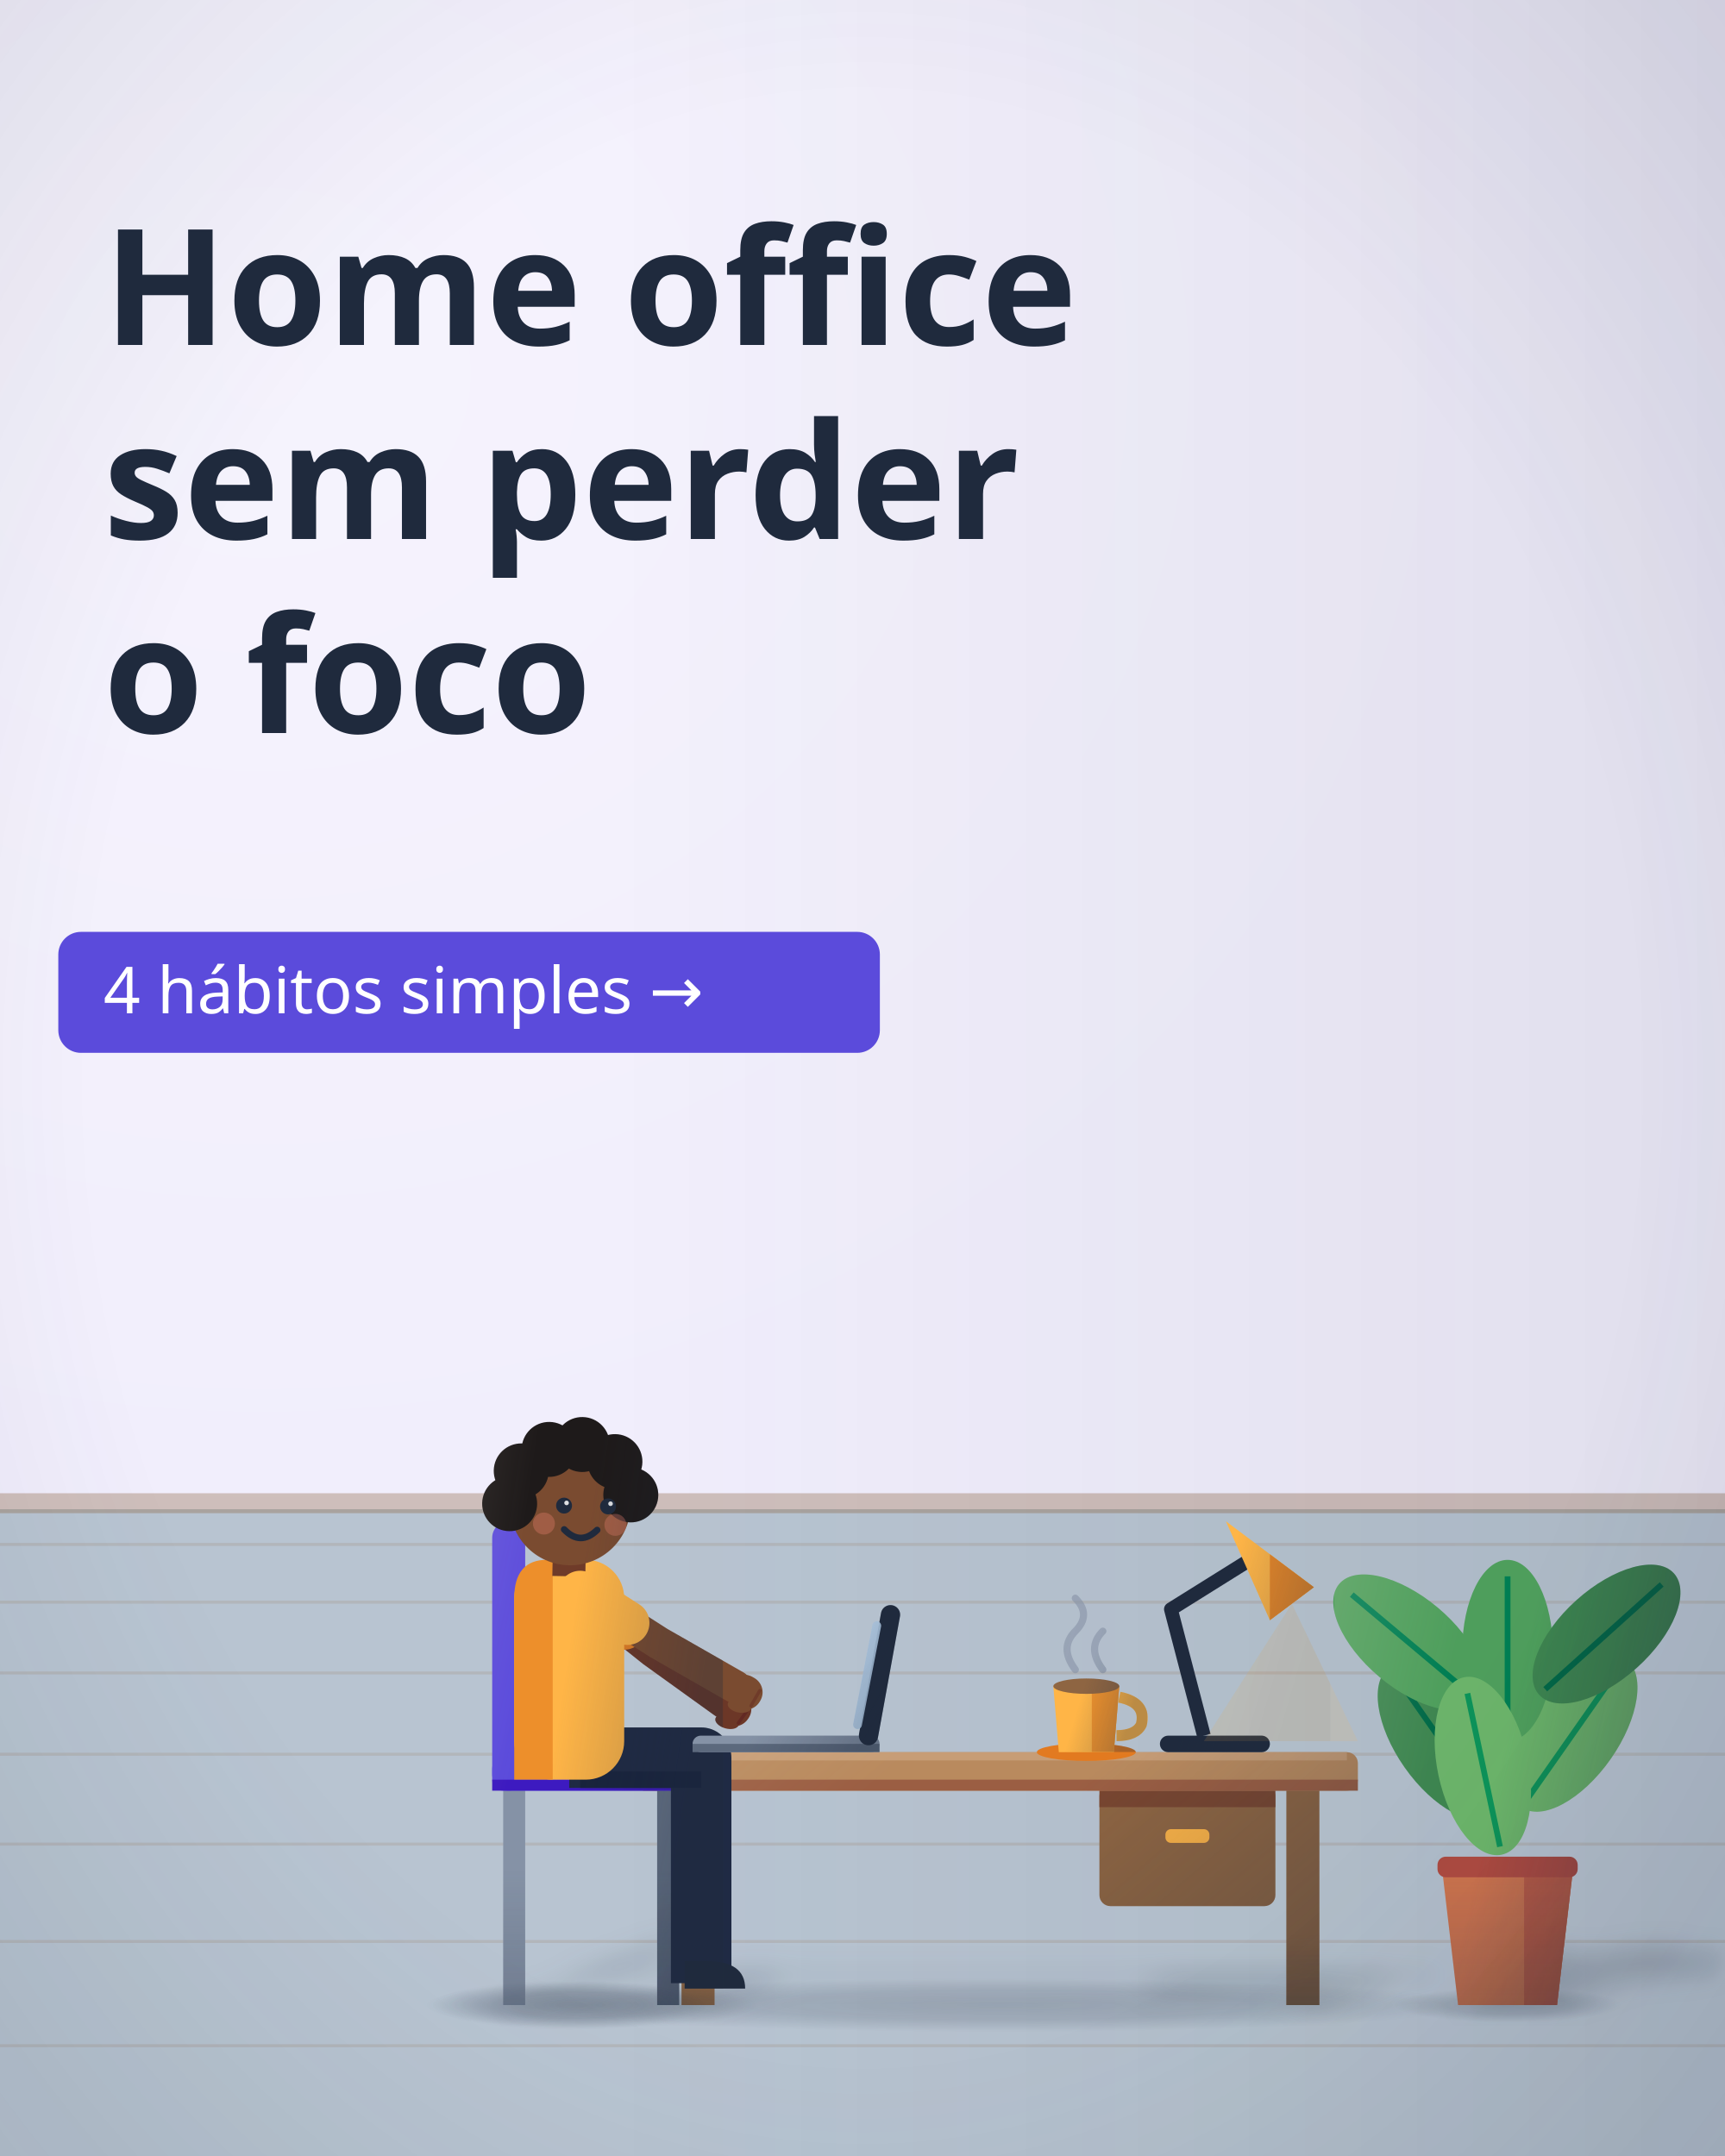
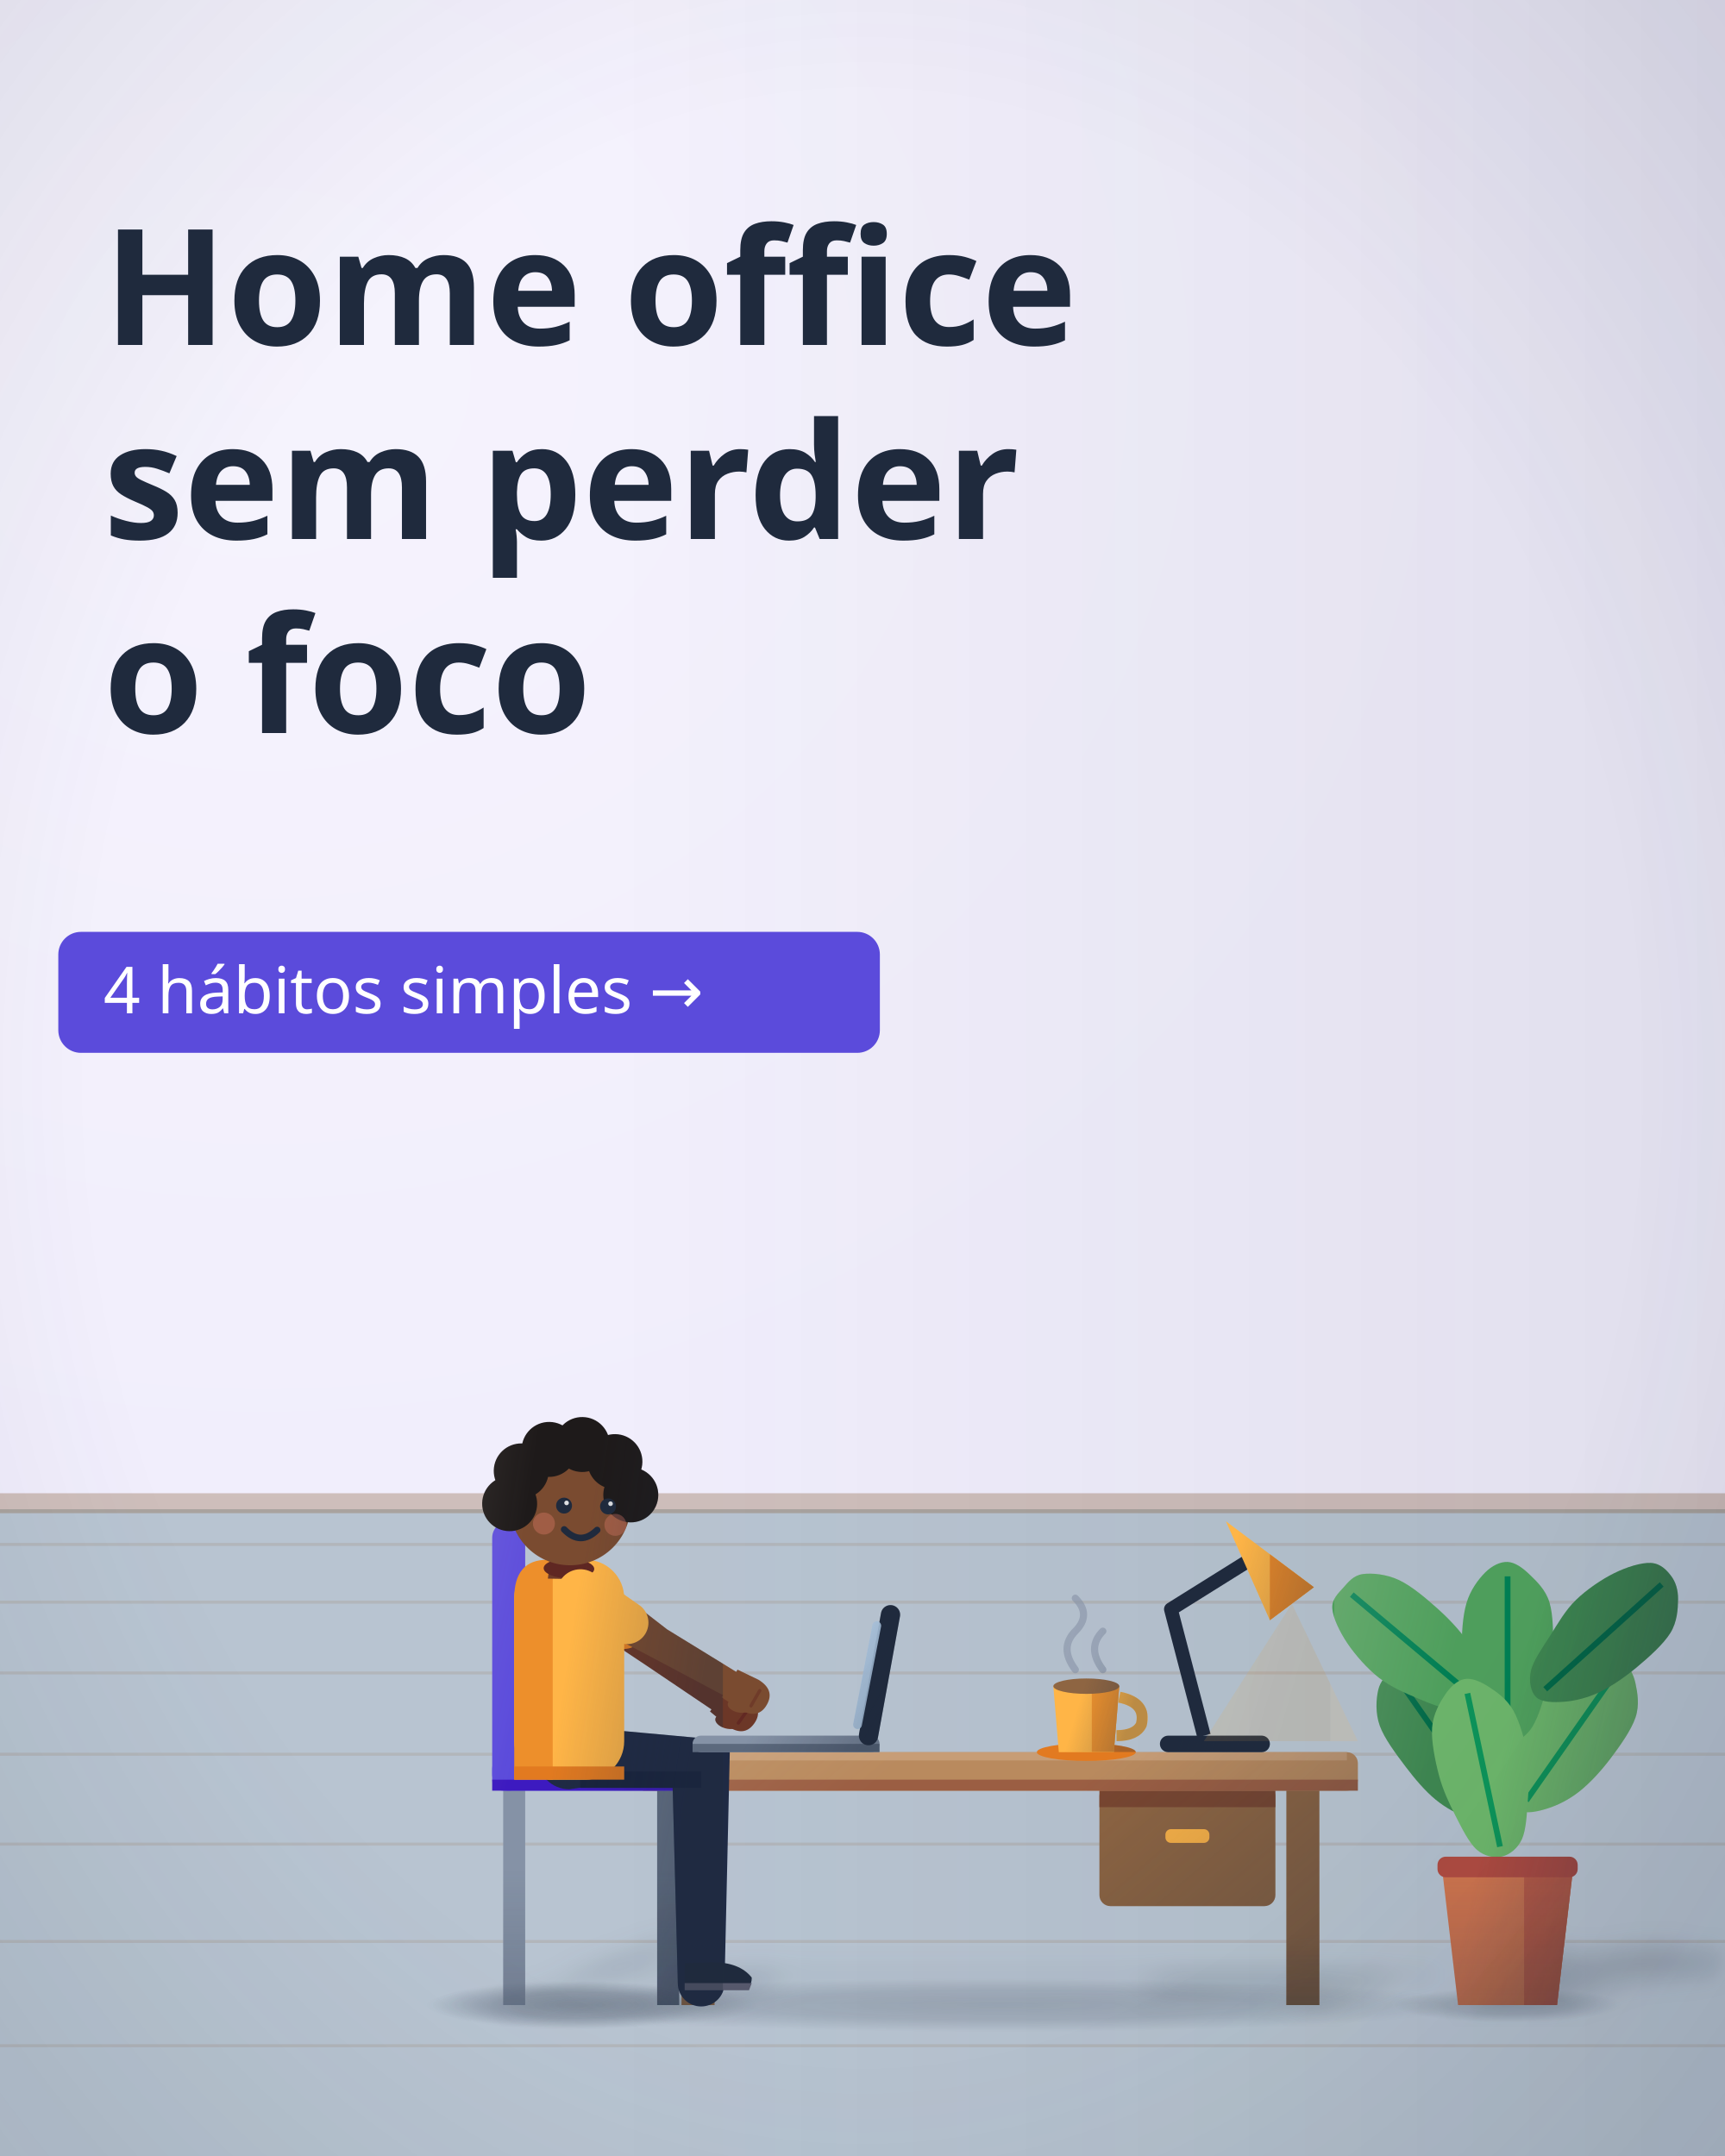
<svg xmlns="http://www.w3.org/2000/svg" width="864" height="1080" viewBox="0 0 864 1080">
  <defs>
    <linearGradient id="sky" x1="0" y1="0" x2="0" y2="1">
      <stop offset="0" stop-color="#DCEBF7" />
      <stop offset="0.55" stop-color="#e6f1f9" />
      <stop offset="0.85" stop-color="#EFF6FC" />
      <stop offset="1" stop-color="#EEF5FB" />
    </linearGradient>
    <linearGradient id="ground" x1="0" y1="0" x2="0" y2="1">
      <stop offset="0" stop-color="#9CC793" />
      <stop offset="1" stop-color="#7AB582" />
    </linearGradient>
    <radialGradient id="cshadow">
      <stop offset="0" stop-color="rgb(31,42,61)" stop-opacity="0.195" />
      <stop offset="0.55" stop-color="rgb(31,42,61)" stop-opacity="0.143" />
      <stop offset="1" stop-color="rgb(31,42,61)" stop-opacity="0" />
    </radialGradient>
    <filter id="hazeFar" color-interpolation-filters="sRGB">
      <feColorMatrix type="matrix" values="0.92 0 0 0 0.076 0 0.92 0 0 0.075 0 0 0.92 0 0.079 0 0 0 1 0" />
    </filter>
    <filter id="hazeMid" color-interpolation-filters="sRGB">
      <feColorMatrix type="matrix" values="0.96 0 0 0 0.038 0 0.96 0 0 0.037 0 0 0.96 0 0.040 0 0 0 1 0" />
    </filter>
    <linearGradient id="lgLight" x1="0" y1="0" x2="1" y2="0.35">
      <stop offset="0" stop-color="#FFF4DE" stop-opacity="0.156" />
      <stop offset="0.42" stop-color="#FFF4DE" stop-opacity="0" />
    </linearGradient>
    <linearGradient id="lgShade" x1="0" y1="0" x2="1" y2="0.35">
      <stop offset="0.6" stop-color="rgb(31,42,61)" stop-opacity="0" />
      <stop offset="1" stop-color="rgb(31,42,61)" stop-opacity="0.300" />
    </linearGradient>
    <linearGradient id="lgAO" x1="0" y1="0" x2="0" y2="1">
      <stop offset="0.72" stop-color="rgb(31,42,61)" stop-opacity="0" />
      <stop offset="1" stop-color="rgb(31,42,61)" stop-opacity="0.192" />
    </linearGradient>
    <filter id="toWhite" color-interpolation-filters="sRGB">
      <feColorMatrix values="0 0 0 0 1 0 0 0 0 1 0 0 0 0 1 0 0 0 1 0" />
    </filter>
    <filter id="castF" x="-30%" y="-30%" width="160%" height="160%" color-interpolation-filters="sRGB">
      <feColorMatrix values="0 0 0 0 0.122 0 0 0 0 0.165 0 0 0 0 0.239 0 0 0 1 0" />
      <feGaussianBlur stdDeviation="6.5" />
    </filter>
    <clipPath id="groundClip">
      <rect y="756.0" width="864" height="1080" />
    </clipPath>
    <radialGradient id="glow" cx="0.15" cy="0.25" r="0.75">
      <stop offset="0" stop-color="#FFF4DE" stop-opacity="0.330" />
      <stop offset="1" stop-color="#FFF4DE" stop-opacity="0" />
    </radialGradient>
    <linearGradient id="falloff" x1="0" y1="0" x2="1" y2="0">
      <stop offset="0.35" stop-color="rgb(31,42,61)" stop-opacity="0" />
      <stop offset="1" stop-color="rgb(31,42,61)" stop-opacity="0.078" />
    </linearGradient>
    <radialGradient id="vignette" cx="0.5" cy="0.5" r="0.75">
      <stop offset="0.6" stop-color="rgb(31,42,61)" stop-opacity="0" />
      <stop offset="1" stop-color="rgb(31,42,61)" stop-opacity="0.102" />
    </radialGradient>
  </defs>
  <rect width="864" height="756" fill="#F1EEFC" />
  <rect y="756" width="864" height="324" fill="#B8C4D1" />
  <rect y="748" width="864" height="10" fill="#8E6542" fill-opacity="0.35" stroke-opacity="0.35" />
  <rect x="0" y="772.9" width="864" height="1.5" fill="#8E6542" fill-opacity="0.15" stroke-opacity="0.15" />
  <rect x="0" y="801.8" width="864" height="1.5" fill="#8E6542" fill-opacity="0.15" stroke-opacity="0.15" />
  <rect x="0" y="837.3" width="864" height="1.5" fill="#8E6542" fill-opacity="0.15" stroke-opacity="0.15" />
  <rect x="0" y="878.0" width="864" height="1.5" fill="#8E6542" fill-opacity="0.15" stroke-opacity="0.15" />
  <rect x="0" y="923.0" width="864" height="1.5" fill="#8E6542" fill-opacity="0.15" stroke-opacity="0.15" />
  <rect x="0" y="971.8" width="864" height="1.5" fill="#8E6542" fill-opacity="0.15" stroke-opacity="0.15" />
  <rect x="0" y="1024.0" width="864" height="1.5" fill="#8E6542" fill-opacity="0.15" stroke-opacity="0.15" />
  <rect width="864" height="756" fill="url(#glow)" style="mix-blend-mode: screen;" />
  <rect width="864" height="1080" fill="url(#falloff)" style="mix-blend-mode: multiply;" />
  <g clip-path="url(#groundClip)" opacity="0.189" style="mix-blend-mode: multiply;">
    <g filter="url(#castF)">
      <use href="#b_canto_mesa" transform="translate(501.1 1004.4) matrix(1 0 -0.350 0.13 0 0) scale(2.754)" />
      <use href="#b_canto_cadeira" transform="translate(296.1 1004.4) matrix(1 0 -0.350 0.13 0 0) scale(2.754)" />
      <use href="#b_canto_planta" transform="translate(755.1 1004.4) matrix(1 0 -0.350 0.13 0 0) scale(2.065)" />
    </g>
  </g>
  <g transform="translate(501.1 1004.4) scale(2.754)">
    <ellipse cx="0" cy="0" rx="85.0" ry="4.9" fill="url(#cshadow)" />
  </g>
  <g style="isolation: isolate;">
    <g id="canto_mesa" transform="translate(501.1 1004.4) scale(2.754)">
      <g id="b_canto_mesa">
        <rect x="-58" y="-40" width="6" height="40" rx="0" fill="#8E6542" />
        <rect x="52" y="-40" width="6" height="40" rx="0" fill="#8E6542" />
        <rect x="18" y="-40" width="32" height="22" rx="2" fill="#8E6542" />
        <rect x="18" y="-40" width="32" height="4" rx="0" fill="#794630" />
        <rect x="30" y="-32" width="8" height="2.5" rx="1" fill="#FFB547" />
        <rect x="-65" y="-46" width="130" height="7" rx="2" fill="#B98A5E" />
        <rect x="-65" y="-41" width="130" height="2" rx="0" fill="#9B5E43" />
        <rect x="-63" y="-46" width="126" height="1.5" rx="0" fill="#C79D76" />
      </g>
    </g>
    <mask id="mk_canto_mesa" maskUnits="userSpaceOnUse" x="250.5" y="852.4" width="501.2" height="152.0">
      <use href="#b_canto_mesa" transform="translate(501.1 1004.4) scale(2.754)" filter="url(#toWhite)" />
    </mask>
    <g mask="url(#mk_canto_mesa)" opacity="1">
      <rect x="250.5" y="852.4" width="501.2" height="152.0" fill="url(#lgLight)" style="mix-blend-mode: screen;" />
      <rect x="250.5" y="852.4" width="501.2" height="152.0" fill="url(#lgShade)" style="mix-blend-mode: multiply;" />
      <rect x="322.1" y="877.7" width="358.0" height="126.7" fill="url(#lgAO)" style="mix-blend-mode: multiply;" />
    </g>
  </g>
  <g transform="translate(296.1 1004.4) scale(2.754)">
    <ellipse cx="0" cy="0" rx="30.0" ry="4.2" fill="url(#cshadow)" />
  </g>
  <g style="isolation: isolate;">
    <g id="canto_cadeira" transform="translate(296.1 1004.4) scale(2.754)">
      <g id="b_canto_cadeira">
        <rect x="-16" y="-40" width="4" height="40" rx="0" fill="#8592A6" />
        <rect x="12" y="-40" width="4" height="40" rx="0" fill="#647185" />
        <rect x="-18" y="-88" width="6" height="49" rx="3" fill="#5B4BDB" />
        <rect x="-18" y="-45" width="36" height="6" rx="2" fill="#5B4BDB" />
        <rect x="-18" y="-41" width="36" height="2" rx="0" fill="#3D1AC0" />
      </g>
    </g>
    <mask id="mk_canto_cadeira" maskUnits="userSpaceOnUse" x="211.3" y="713.6" width="169.6" height="290.8">
      <use href="#b_canto_cadeira" transform="translate(296.1 1004.4) scale(2.754)" filter="url(#toWhite)" />
    </mask>
    <g mask="url(#mk_canto_cadeira)" opacity="1">
      <rect x="211.3" y="713.6" width="169.6" height="290.8" fill="url(#lgLight)" style="mix-blend-mode: screen;" />
      <rect x="211.3" y="713.6" width="169.6" height="290.8" fill="url(#lgShade)" style="mix-blend-mode: multiply;" />
      <rect x="235.5" y="762.0" width="121.2" height="242.4" fill="url(#lgAO)" style="mix-blend-mode: multiply;" />
    </g>
  </g>
  <g transform="translate(755.1 1004.4) scale(2.065)">
    <ellipse cx="0" cy="0" rx="27.5" ry="4.2" fill="url(#cshadow)" />
  </g>
  <g style="isolation: isolate;">
    <g id="canto_planta" transform="translate(755.1 1004.4) scale(2.065)">
      <g id="b_canto_planta">
-         <ellipse cx="-16" cy="-64" rx="11" ry="22" fill="#3D8550" transform="rotate(-35 -16 -64)" />
+         <path d="M-4.7 -64C-4.83 -60.41 -6.11 -56.88 -7.08 -53.7C-8.04 -50.51 -8.99 -47.02 -10.48 -44.89C-11.97 -42.75 -14.18 -40.83 -16 -40.88C-17.82 -40.93 -19.88 -43.13 -21.43 -45.19C-22.98 -47.25 -24.44 -50.11 -25.32 -53.24C-26.2 -56.38 -26.56 -60.26 -26.7 -64C-26.83 -67.74 -27 -72.53 -26.13 -75.7C-25.26 -78.86 -23.17 -81.46 -21.48 -82.99C-19.79 -84.52 -17.84 -84.83 -16 -84.88C-14.16 -84.93 -12.05 -84.91 -10.43 -83.3C-8.81 -81.69 -7.22 -78.46 -6.27 -75.24C-5.31 -72.02 -4.56 -67.59 -4.7 -64Z" fill="#3D8550" transform="rotate(-35 -16 -64)" />
        <path d="M-16 -44 L-16 -82" stroke="#006947" stroke-width="1.4" transform="rotate(-35 -16 -64)" />
-         <ellipse cx="16" cy="-66" rx="11" ry="22" fill="#6BB36A" transform="rotate(35 16 -66)" />
+         <path d="M26.89 -66C26.75 -62.26 26.23 -58.35 25.31 -55.25C24.39 -52.16 22.91 -49.45 21.36 -47.42C19.81 -45.39 17.84 -43.25 16 -43.08C14.16 -42.92 11.83 -44.31 10.35 -46.42C8.86 -48.53 8.01 -52.45 7.1 -55.72C6.19 -58.98 5.03 -62.41 4.89 -66C4.75 -69.59 5.34 -74 6.26 -77.25C7.17 -80.51 8.74 -83.89 10.36 -85.53C11.99 -87.16 14.17 -87.25 16 -87.08C17.83 -86.92 19.66 -86.09 21.35 -84.53C23.04 -82.96 25.23 -80.81 26.15 -77.72C27.07 -74.63 27.03 -69.74 26.89 -66Z" fill="#6BB36A" transform="rotate(35 16 -66)" />
        <path d="M16 -46 L16 -84" stroke="#0C9259" stroke-width="1.4" transform="rotate(35 16 -66)" />
-         <ellipse cx="0" cy="-86" rx="11" ry="22" fill="#4E9E5C" transform="rotate(0 0 -86)" />
+         <path d="M10.96 -86C10.78 -82.3 9.98 -78.71 9.08 -75.51C8.18 -72.32 7.05 -68.82 5.54 -66.81C4.03 -64.81 1.87 -63.57 0 -63.5C-1.87 -63.42 -4.19 -64.32 -5.67 -66.35C-7.16 -68.39 -8.01 -72.44 -8.9 -75.72C-9.8 -78.99 -10.87 -82.37 -11.04 -86C-11.22 -89.63 -10.9 -94.36 -9.97 -97.51C-9.04 -100.67 -7.12 -103.25 -5.46 -104.92C-3.8 -106.58 -1.8 -107.57 0 -107.5C1.8 -107.42 3.64 -106.09 5.33 -104.46C7.02 -102.83 9.21 -100.79 10.15 -97.72C11.09 -94.64 11.13 -89.7 10.96 -86Z" fill="#4E9E5C" transform="rotate(0 0 -86)" />
        <path d="M0 -66 L0 -104" stroke="#007E53" stroke-width="1.4" transform="rotate(0 0 -86)" />
-         <ellipse cx="-24" cy="-88" rx="11" ry="22" fill="#4E9E5C" transform="rotate(-50 -24 -88)" />
+         <path d="M-13.22 -88C-13.34 -84.27 -13.78 -80.34 -14.68 -77.23C-15.58 -74.13 -17.06 -71.45 -18.62 -69.36C-20.17 -67.26 -22.19 -64.71 -24 -64.66C-25.81 -64.61 -27.97 -66.9 -29.47 -69.05C-30.97 -71.21 -32.05 -74.44 -33.01 -77.59C-33.97 -80.75 -35.1 -84.39 -35.22 -88C-35.34 -91.61 -34.66 -95.99 -33.73 -99.23C-32.79 -102.48 -31.24 -105.89 -29.62 -107.46C-28 -109.03 -25.86 -108.71 -24 -108.66C-22.14 -108.61 -20.14 -108.67 -18.47 -107.16C-16.8 -105.65 -14.83 -102.79 -13.96 -99.59C-13.08 -96.4 -13.1 -91.73 -13.22 -88Z" fill="#4E9E5C" transform="rotate(-50 -24 -88)" />
        <path d="M-24 -68 L-24 -106" stroke="#007E53" stroke-width="1.4" transform="rotate(-50 -24 -88)" />
-         <ellipse cx="24" cy="-90" rx="11" ry="22" fill="#3D8550" transform="rotate(48 24 -90)" />
+         <path d="M34.89 -90C34.75 -86.26 34.23 -82.35 33.31 -79.25C32.39 -76.16 30.91 -73.45 29.36 -71.42C27.81 -69.39 25.84 -67.25 24 -67.08C22.16 -66.92 19.83 -68.31 18.35 -70.42C16.86 -72.53 16.01 -76.45 15.1 -79.72C14.19 -82.98 13.03 -86.41 12.89 -90C12.75 -93.59 13.34 -98 14.26 -101.25C15.17 -104.51 16.74 -107.89 18.36 -109.53C19.99 -111.16 22.17 -111.25 24 -111.08C25.83 -110.92 27.66 -110.09 29.35 -108.53C31.04 -106.96 33.23 -104.81 34.15 -101.72C35.07 -98.63 35.03 -93.74 34.89 -90Z" fill="#3D8550" transform="rotate(48 24 -90)" />
        <path d="M24 -70 L24 -108" stroke="#006947" stroke-width="1.4" transform="rotate(48 24 -90)" />
-         <ellipse cx="-6" cy="-58" rx="11" ry="22" fill="#6BB36A" transform="rotate(-12 -6 -58)" />
+         <path d="M5.12 -58C4.94 -54.34 3.88 -50.88 2.96 -47.66C2.03 -44.44 1.07 -40.68 -0.42 -38.66C-1.91 -36.65 -4.13 -35.59 -6 -35.55C-7.87 -35.51 -10.15 -36.42 -11.65 -38.43C-13.15 -40.44 -14.14 -44.33 -15.01 -47.6C-15.88 -50.86 -16.7 -54.32 -16.88 -58C-17.06 -61.68 -17.01 -66.53 -16.1 -69.66C-15.19 -72.79 -13.1 -75.12 -11.42 -76.77C-9.74 -78.42 -7.79 -79.59 -6 -79.55C-4.21 -79.51 -2.32 -78.19 -0.65 -76.53C1.02 -74.88 3.08 -72.68 4.04 -69.6C5 -66.51 5.3 -61.66 5.12 -58Z" fill="#6BB36A" transform="rotate(-12 -6 -58)" />
        <path d="M-6 -38 L-6 -76" stroke="#0C9259" stroke-width="1.4" transform="rotate(-12 -6 -58)" />
        <path d="M-16 -34 L16 -34 L12 0 L-12 0 Z" fill="#C9724E" />
        <path d="M4 -34 L16 -34 L12 0 L4 0 Z" fill="#B75A45" />
        <rect x="-17" y="-36" width="34" height="5" rx="2" fill="#AB4A41" />
      </g>
    </g>
    <mask id="mk_canto_planta" maskUnits="userSpaceOnUse" x="668.3" y="731.8" width="173.5" height="272.6">
      <use href="#b_canto_planta" transform="translate(755.1 1004.4) scale(2.065)" filter="url(#toWhite)" />
    </mask>
    <g mask="url(#mk_canto_planta)" opacity="1">
      <rect x="668.3" y="731.8" width="173.5" height="272.6" fill="url(#lgLight)" style="mix-blend-mode: screen;" />
      <rect x="668.3" y="731.8" width="173.5" height="272.6" fill="url(#lgShade)" style="mix-blend-mode: multiply;" />
      <rect x="693.1" y="777.2" width="123.9" height="227.2" fill="url(#lgAO)" style="mix-blend-mode: multiply;" />
    </g>
  </g>
  <g transform="translate(285.1 1004.4) scale(2.754)">
    <ellipse cx="0" cy="0" rx="25.0" ry="4.5" fill="url(#cshadow)" />
  </g>
  <g style="isolation: isolate;">
    <g id="canto_pessoa" transform="translate(285.1 1004.4) scale(2.754)">
      <g id="b_canto_pessoa">
        <g transform="scale(1 1)">
-           <path d="M9.98 -68.64 L15.29 -64.4 L28.28 -55.06" stroke="#6C3727" fill="none" stroke-linecap="round" stroke-linejoin="round" stroke-width="6" />
-           <path d="M2 -75 L9.98 -68.64" stroke="#E68023" fill="none" stroke-linecap="round" stroke-linejoin="round" stroke-width="8" />
+           <path d="M7.8 -65.91L7.8 -65.91L13.57 -62.08L26.88 -53.11A2.4 2.4 0 0 0 29.68 -57.01L29.68 -57.01L17.02 -66.73L12.16 -71.38A3.5 3.5 0 0 0 7.8 -65.91Z" fill="#6C3727" />
+           <path d="M-0.68 -71.64L-0.68 -71.64L7.55 -65.59A3.9 3.9 0 0 0 12.41 -71.69L12.41 -71.69L4.68 -78.36A4.3 4.3 0 0 0 -0.68 -71.64Z" fill="#E68023" />
          <g transform="translate(28.28 -55.06) rotate(35.73)">
            <ellipse cx="1.2" cy="0.9" rx="1.9" ry="1.3" fill="#622923" transform="rotate(-30 1.2 0.9)" />
-             <rect x="-1.2" y="-3.1" width="6.4" height="6.2" rx="3" fill="#6C3727" />
+             <path d="M-1.2 -2.9 L3 -3.2 Q6.6 -3.1 6.6 0 Q6.6 3.1 3 3.2 L-1.2 2.9 Z" fill="#6C3727" />
            <ellipse cx="2.4" cy="2.6" rx="2.2" ry="1.25" fill="#6C3727" transform="rotate(-20 2.4 2.6)" />
            <path d="M4.2 -1.6 L4.2 1.6" stroke="#622923" stroke-width="0.6" stroke-linecap="round" />
          </g>
-           <path d="M0 -45 L24 -45 L24 -4" stroke="#1F2A44" stroke-width="11" fill="none" stroke-linejoin="round" />
+           <path d="M0 -39.25L0 -39.25L18.75 -41.93L19.75 -4A4.25 4.25 0 0 0 28.25 -4L28.25 -4L29.25 -48.07L0 -50.75A5.75 5.75 0 0 0 0 -39.25Z" fill="#1F2A44" />
          <path d="M2 -41 L24 -41" stroke="#18233D" stroke-width="3" fill="none" />
-           <path d="M21 -3 L32 -3 Q32 -8 25 -8 L21 -8 Z" fill="#1F2A3D" />
+           <g transform="translate(0 -2.2)">
+             <path d="M21 -5.4 L21 -0.8 L31.5 -0.8 Q33.2 -0.8 33.2 -2.8 Q31 -5.6 26 -5.6 Z" fill="#1F2A3D" />
+             <path d="M21 -1.8 L33.2 -1.8 L32.7 -0.5 L21 -0.5 Z" fill="#56586C" />
+           </g>
          <rect x="-10" y="-81" width="20" height="40" rx="7" fill="#FFB547" />
          <path d="M-10 -74 Q-10 -81 -4 -81 L-3 -81 L-3 -41 L-10 -41 Z" fill="#ED8F2B" />
+           <path d="M-10 -43.4 L10 -43.4 L10 -41 L-10 -41 Z" fill="#E27A20" />
        </g>
        <g transform="translate(0 0) scale(1) rotate(1.05 0 -82)">
-           <rect x="-3" y="-85" width="6" height="7" fill="#6F3B29" />
+           <path d="M-3 -85 L3 -85 L3.8 -77.5 L-3.8 -77.5 Z" fill="#6F3B29" />
+           <ellipse cx="0" cy="-79.4" rx="4.6" ry="1.8" fill="#5F2722" />
          <ellipse cx="-10" cy="-90" rx="2" ry="3" fill="#73402B" />
          <circle cx="0" cy="-91" r="11" fill="#7A4B30" />
          <circle cx="-9" cy="-97" r="5" fill="#1E1A1A" />
          <circle cx="-4" cy="-101" r="5" fill="#1E1A1A" />
          <circle cx="2" cy="-102" r="5" fill="#1E1A1A" />
          <circle cx="8" cy="-99" r="5" fill="#1E1A1A" />
          <circle cx="11" cy="-93" r="5" fill="#1E1A1A" />
          <circle cx="-11" cy="-91" r="5" fill="#1E1A1A" />
          <circle cx="-1.1" cy="-90.83" r="1.45" fill="#1F2A3D" />
          <circle cx="-0.65" cy="-91.33" r="0.42" fill="#FFFFFF" fill-opacity="0.85" stroke-opacity="0.85" />
          <circle cx="6.9" cy="-90.83" r="1.45" fill="#1F2A3D" />
          <circle cx="7.35" cy="-91.33" r="0.42" fill="#FFFFFF" fill-opacity="0.85" stroke-opacity="0.85" />
          <path d="M-1 -86.5 Q2 -83.5 5 -86.5" stroke="#1F2A3D" stroke-width="1.2" fill="none" stroke-linecap="round" />
          <circle cx="-4.7" cy="-87.5" r="2" fill="#E9806E" fill-opacity="0.35" stroke-opacity="0.35" />
          <circle cx="8.3" cy="-87.5" r="2" fill="#E9806E" fill-opacity="0.35" stroke-opacity="0.35" />
        </g>
        <g transform="scale(1 1)">
-           <path d="M10.59 -69.51 L16.32 -65.84 L30.21 -57.9" stroke="#7A4B30" fill="none" stroke-linecap="round" stroke-linejoin="round" stroke-width="6" />
-           <path d="M2 -75 L10.59 -69.51" stroke="#FFB547" fill="none" stroke-linecap="round" stroke-linejoin="round" stroke-width="8" />
+           <path d="M8.71 -66.56L8.71 -66.56L14.85 -63.35L29.02 -55.82A2.4 2.4 0 0 0 31.4 -59.98L31.4 -59.98L17.8 -68.34L12.48 -72.46A3.5 3.5 0 0 0 8.71 -66.56Z" fill="#7A4B30" />
+           <path d="M-0.32 -71.38L-0.32 -71.38L8.49 -66.22A3.9 3.9 0 0 0 12.69 -72.79L12.69 -72.79L4.32 -78.62A4.3 4.3 0 0 0 -0.32 -71.38Z" fill="#FFB547" />
          <g transform="translate(30.21 -57.9) rotate(29.76)">
            <ellipse cx="1.2" cy="0.9" rx="1.9" ry="1.3" fill="#6F3B29" transform="rotate(-30 1.2 0.9)" />
-             <rect x="-1.2" y="-3.1" width="6.4" height="6.2" rx="3" fill="#7A4B30" />
+             <path d="M-1.2 -2.9 L3 -3.2 Q6.6 -3.1 6.6 0 Q6.6 3.1 3 3.2 L-1.2 2.9 Z" fill="#7A4B30" />
            <ellipse cx="2.4" cy="2.6" rx="2.2" ry="1.25" fill="#7A4B30" transform="rotate(-20 2.4 2.6)" />
            <path d="M4.2 -1.6 L4.2 1.6" stroke="#6F3B29" stroke-width="0.6" stroke-linecap="round" />
          </g>
        </g>
      </g>
    </g>
    <mask id="mk_canto_pessoa" maskUnits="userSpaceOnUse" x="208.0" y="647.5" width="154.2" height="356.9">
      <use href="#b_canto_pessoa" transform="translate(285.1 1004.4) scale(2.754)" filter="url(#toWhite)" />
    </mask>
    <g mask="url(#mk_canto_pessoa)" opacity="1">
      <rect x="208.0" y="647.5" width="154.2" height="356.9" fill="url(#lgLight)" style="mix-blend-mode: screen;" />
      <rect x="208.0" y="647.5" width="154.2" height="356.9" fill="url(#lgShade)" style="mix-blend-mode: multiply;" />
    </g>
  </g>
  <g style="isolation: isolate;">
    <g id="canto_tela" transform="translate(393.7 877.7) scale(2.754)">
      <g id="b_canto_tela">
        <rect x="-17" y="-3" width="34" height="3" rx="1.5" fill="#8592A6" />
        <rect x="-17" y="-1.5" width="34" height="1.5" rx="0" fill="#5C697D" />
        <path d="M15 -3 L19 -25" stroke="#1F2A3D" stroke-width="3.5" stroke-linecap="round" />
        <path d="M13 -5 L16.5 -23" stroke="#BCD7F2" stroke-width="1.6" stroke-linecap="round" fill-opacity="0.9" stroke-opacity="0.9" />
      </g>
    </g>
    <mask id="mk_canto_tela" maskUnits="userSpaceOnUse" x="328.2" y="798.4" width="131.1" height="79.3">
      <use href="#b_canto_tela" transform="translate(393.7 877.7) scale(2.754)" filter="url(#toWhite)" />
    </mask>
    <g mask="url(#mk_canto_tela)" opacity="1">
      <rect x="328.2" y="798.4" width="131.1" height="79.3" fill="url(#lgLight)" style="mix-blend-mode: screen;" />
      <rect x="328.2" y="798.4" width="131.1" height="79.3" fill="url(#lgShade)" style="mix-blend-mode: multiply;" />
    </g>
  </g>
  <g style="isolation: isolate;">
    <g id="canto_luminaria" transform="translate(608.5 877.7) scale(2.754)">
      <g id="b_canto_luminaria">
        <rect x="-10" y="-3" width="20" height="3" rx="1.5" fill="#1F2A3D" />
        <path d="M-2 -3 L-8 -26 L8 -36" stroke="#1F2A3D" stroke-width="2.5" fill="none" stroke-linejoin="round" />
        <path d="M2 -42 L18 -30 L10 -24 Z" fill="#FFB547" />
        <path d="M10 -36 L18 -30 L10 -24 Z" fill="#EA8928" />
        <path d="M14 -27 L26 -2 L-2 -2 Z" fill="#FFB547" fill-opacity="0.13" stroke-opacity="0.13" />
      </g>
    </g>
    <mask id="mk_canto_luminaria" maskUnits="userSpaceOnUse" x="550.7" y="738.9" width="115.7" height="138.8">
      <use href="#b_canto_luminaria" transform="translate(608.5 877.7) scale(2.754)" filter="url(#toWhite)" />
    </mask>
    <g mask="url(#mk_canto_luminaria)" opacity="1">
      <rect x="550.7" y="738.9" width="115.7" height="138.8" fill="url(#lgLight)" style="mix-blend-mode: screen;" />
      <rect x="550.7" y="738.9" width="115.7" height="138.8" fill="url(#lgShade)" style="mix-blend-mode: multiply;" />
    </g>
  </g>
  <g style="isolation: isolate;">
    <g id="canto_caneca" transform="translate(544.1 877.7) scale(2.754)">
      <g id="b_canto_caneca">
        <ellipse cx="0" cy="0" rx="9" ry="1.6" fill="#E27A20" />
        <path d="M-6 -12 L6 -12 L5 0 L-5 0 Z" fill="#FFB547" />
        <path d="M1 -12 L6 -12 L5 0 L1 0 Z" fill="#EF922D" />
        <ellipse cx="0" cy="-12" rx="6" ry="1.4" fill="#8E6542" />
        <path d="M6 -10 Q11 -9 10 -5 Q9 -3 5.5 -3" stroke="#FFB547" stroke-width="2" fill="none" />
        <path d="M-2 -15 Q-5 -19 -2 -22 Q1 -25 -2 -28 M3 -15 Q0 -19 3 -22" stroke="#8592A6" stroke-width="1.3" fill="none" fill-opacity="0.6" stroke-opacity="0.6" stroke-linecap="round" />
      </g>
    </g>
    <mask id="mk_canto_caneca" maskUnits="userSpaceOnUse" x="513.2" y="805.0" width="61.7" height="72.7">
      <use href="#b_canto_caneca" transform="translate(544.1 877.7) scale(2.754)" filter="url(#toWhite)" />
    </mask>
    <g mask="url(#mk_canto_caneca)" opacity="1">
      <rect x="513.2" y="805.0" width="61.7" height="72.7" fill="url(#lgLight)" style="mix-blend-mode: screen;" />
      <rect x="513.2" y="805.0" width="61.7" height="72.7" fill="url(#lgShade)" style="mix-blend-mode: multiply;" />
    </g>
  </g>
  <rect width="864" height="1080" fill="url(#vignette)" style="mix-blend-mode: multiply;" />
  <text x="51.8" y="172.8" font-family="Poppins" font-size="81.0" font-weight="700" fill="#1F2A3D" text-anchor="start">
    <tspan x="51.8">Home office</tspan>
    <tspan x="51.8" dy="97.2">sem perder</tspan>
    <tspan x="51.8" dy="97.2">o foco</tspan>
  </text>
  <rect x="29.2" y="466.8" width="411.5" height="60.6" rx="11.34" fill="#5B4BDB" />
  <text x="51.8" y="507.6" font-family="Poppins" font-size="32.4" font-weight="500" fill="#FFFFFF" text-anchor="start">
    <tspan x="51.8">4 hábitos simples  →</tspan>
  </text>
</svg>
